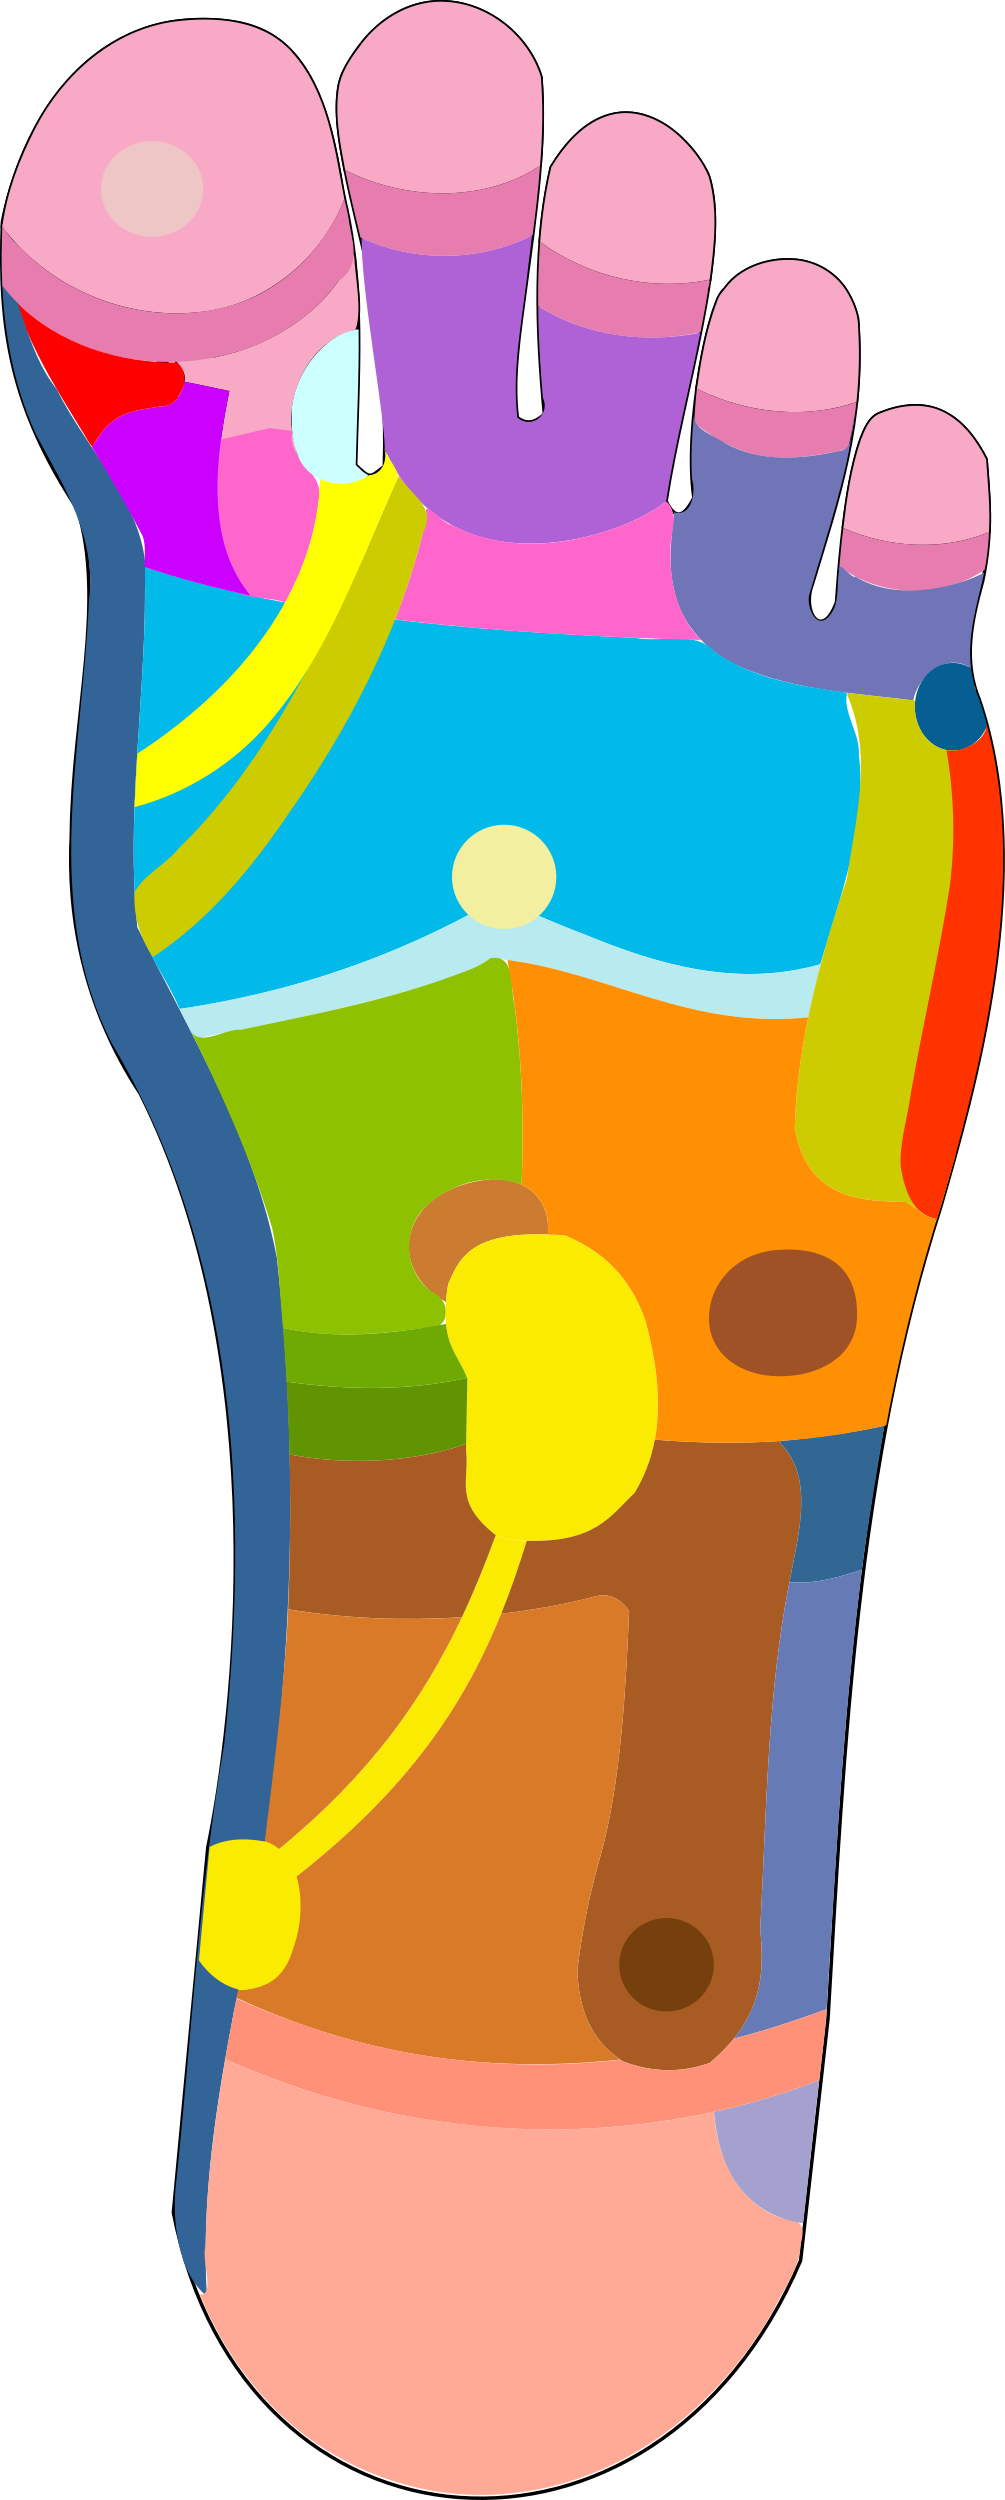
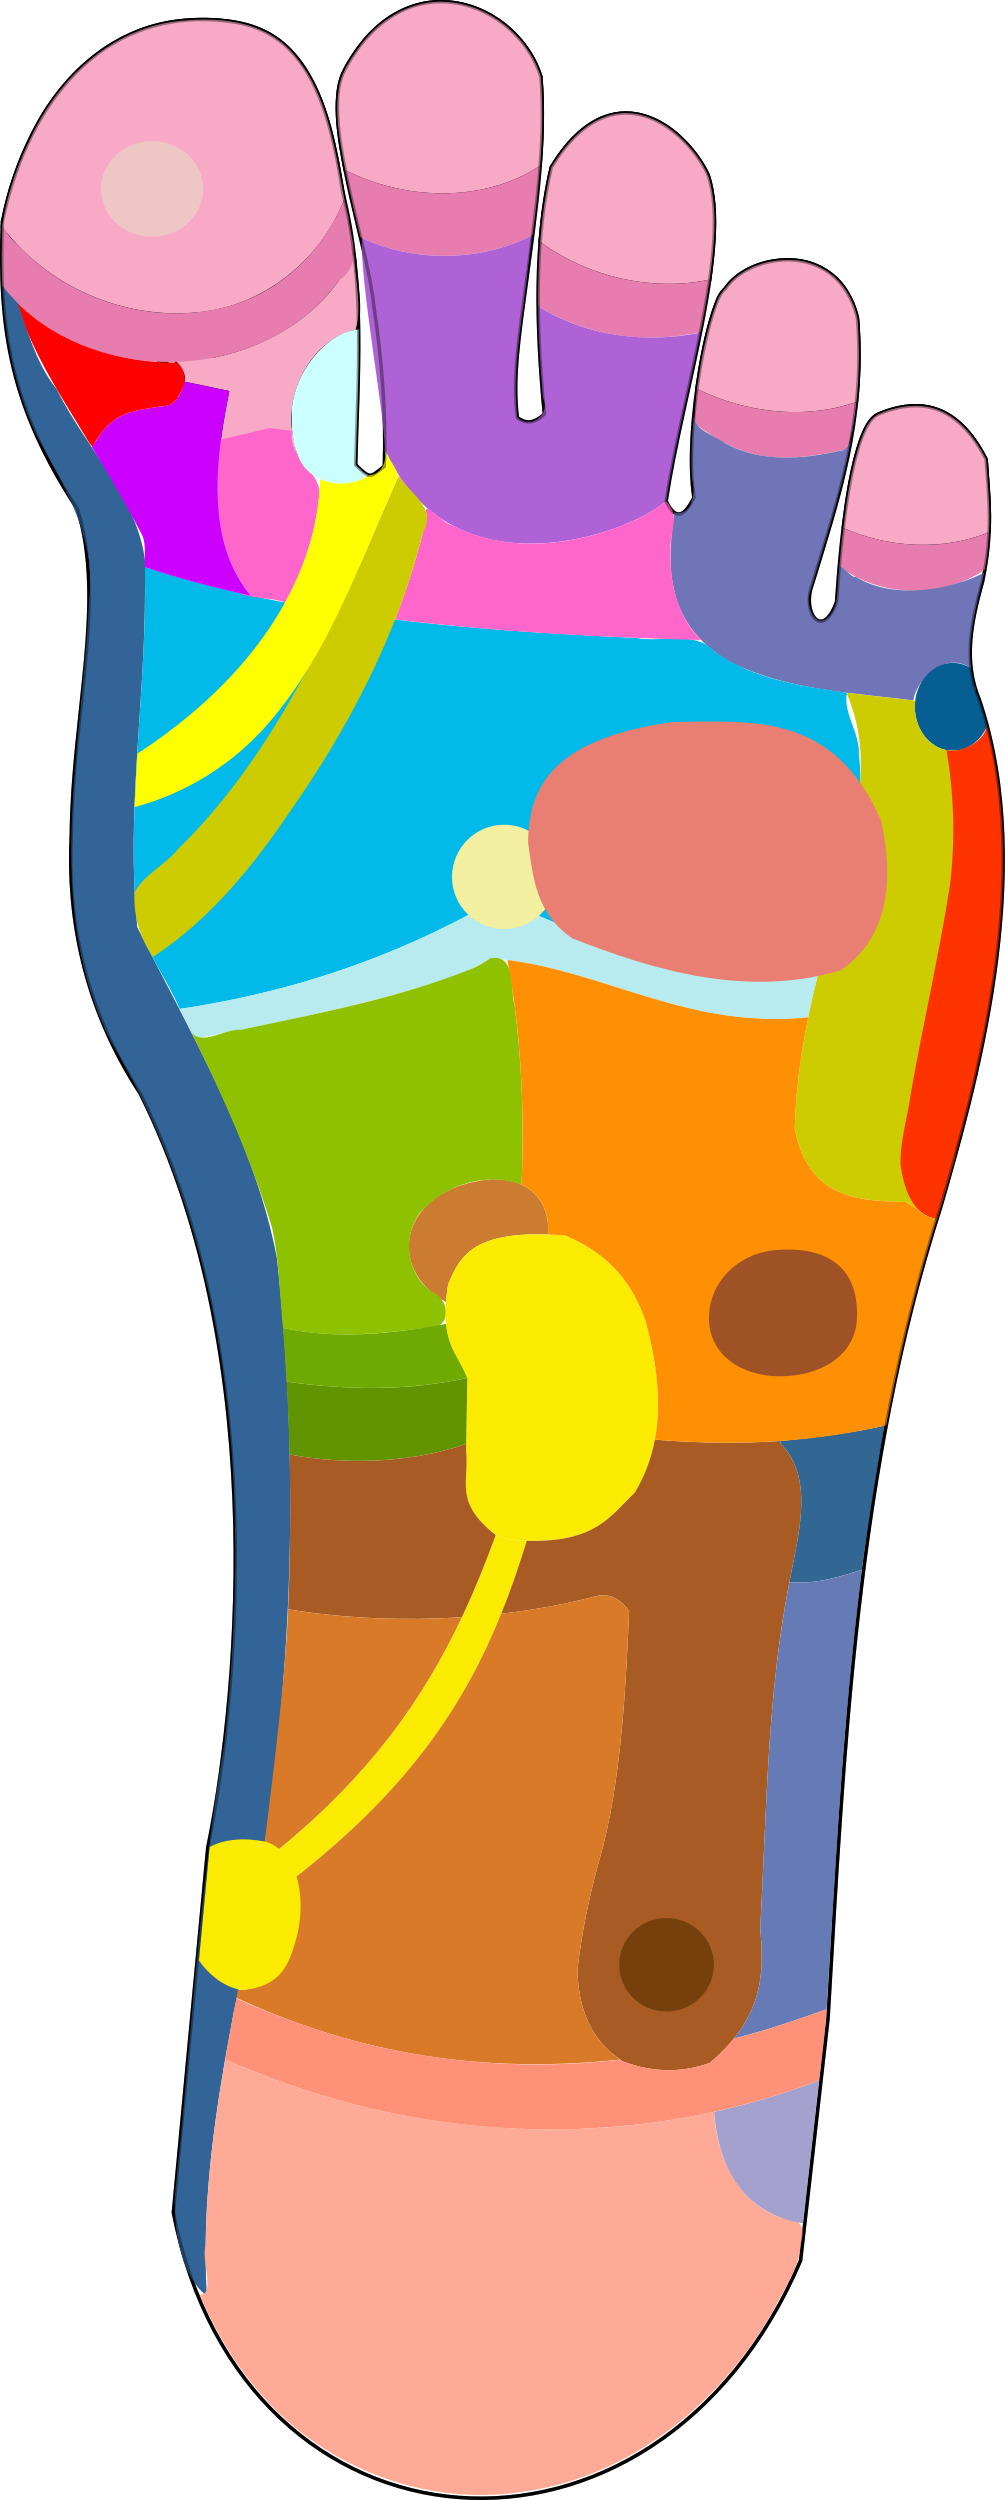
<svg xmlns="http://www.w3.org/2000/svg" width="76.06mm" height="189.229mm" viewBox="0 0 76.06 189.229" version="1.1" id="svg305">
  <defs id="defs302" />
  <g id="layer1" transform="translate(17.8945,-55.14384)">
    <path style="display:inline;fill:none;fill-rule:evenodd;stroke:#000000;stroke-width:0.265;stroke-dasharray:none;paint-order:stroke fill markers;stop-color:#000000" d="m 42.704,226.249 c -10.95,25.663 -42.212,23.361 -47.476,-3.631 l 2.607,-27.648 c 1.993,-9.565 5.188,-36.461 -5.12,-57.064 -4.31,-6.585 -5.519,-13.383 -5.213,-19.549 0.096,-9.172 2.632,-17.775 0.465,-24.669 -5.028,-7.697 -5.993,-13.445 -5.678,-21.783 1.98,-9.492 8.069,-16.578 17.594,-15.081 5.248,0.825 7.12,5.884 8.165,12.89 1.75,6.64 1.125,14.246 0.981,20.623 1.146,1.111 1.082,0.94 2.167,0.106 0.144,-4.037 -0.191,-8.074 -0.79,-12.112 -0.504,-5.004 -4.173,-14.581 -2.172,-17.97 4.53,-8.408 13.043,-5.091 14.811,0.592 0.405,4.954 -0.387,10.29 -1.119,15.712 -0.522,3.866 -1.037,7.141 -0.658,10.092 0.54,0.402 1.152,0.553 2.041,-0.263 -0.636,-6.729 -0.777,-13.102 0.527,-18.694 4.531,-7.446 10.028,-3.179 11.848,0.527 1.839,5.354 -1.916,16.5 -3.16,24.75 0.558,1.141 1.2,1.561 2.106,-0.263 -0.795,-5.219 1.18,-15.221 2.37,-15.798 1.602,-2.627 8.47,-3.95 10.005,2.172 0.644,7.807 -1.527,13.925 -3.423,20.208 -0.801,2.082 0.758,4.315 1.843,1.316 0.382,-5.73 1.246,-13.43 3.16,-14.218 3.29,-1.379 6.1,-0.634 8.162,3.423 0.181,2.758 0.56,5.285 -0.263,9.215 -0.894,3.186 -1.452,6.09 -0.263,8.952 4.491,13.153 -0.472,29.903 -2.896,38.376 -6.383,19.838 -7.331,40.978 -8.548,61.507 z" id="path289" />
    <path id="path311" style="fill:#326497;fill-opacity:1;fill-rule:evenodd;stroke:none;stroke-width:0.265;stroke-dasharray:none;paint-order:stroke fill markers;stop-color:#000000" d="m -17.76,73.993 c 1.078,2.477 1.765,7.683 4.168,10.623 2.423,4.99 7.398,9.369 6.673,15.297 5.73e-4,8.476 -1.452,16.95 -0.581,25.42 4.042,8.075 8.862,16.1 10.566,25.048 2.098,19.058 0.886,38.394 -3.273,57.101 -1.343,7.062 -2.471,14.247 -2.027,21.459 -2.192,-1.701 -2.709,-5.884 -2.303,-8.815 1.159,-10.983 1.717,-22.042 3.611,-32.929 1.963,-17.902 0.974,-37.196 -8.467,-53.009 -5.41,-10.478 -2.214,-22.423 -1.769,-33.568 0.61,-4.714 -1.856,-8.627 -3.991,-12.558 -2.026,-4.392 -2.691,-9.268 -2.607,-14.069 z" />
    <g id="g5602" style="display:inline" transform="matrix(-1,0,0,1,119.4104,-72.01087)">
      <path id="path960" style="font-variation-settings:normal;opacity:1;vector-effect:none;fill:#f8a9c6;fill-opacity:1;fill-rule:evenodd;stroke:#000000;stroke-width:0.265;stroke-linecap:butt;stroke-linejoin:miter;stroke-miterlimit:4;stroke-dasharray:none;stroke-dashoffset:0;stroke-opacity:1;-inkscape-stroke:none;paint-order:stroke fill markers;stop-color:#000000;stop-opacity:1" d="m 73.471,167.128 c -0.272,-2.26 -0.593,-4.536 -1.331,-6.698 -0.304,-0.758 -0.631,-1.68 -1.467,-1.988 -1.496,-0.62 -3.274,-0.846 -4.769,-0.1 -1.492,0.729 -2.503,2.142 -3.239,3.585 -0.125,1.835 -0.325,3.674 -0.216,5.516 3.512,1.434 7.576,1.185 11.023,-0.316 z" />
      <path id="path5536" style="font-variation-settings:normal;display:inline;opacity:1;vector-effect:none;fill:#f8a9c6;fill-opacity:1;fill-rule:evenodd;stroke:#000000;stroke-width:0.265;stroke-linecap:butt;stroke-linejoin:miter;stroke-miterlimit:4;stroke-dasharray:none;stroke-dashoffset:0;stroke-opacity:1;-inkscape-stroke:none;paint-order:stroke fill markers;stop-color:#000000;stop-opacity:1" d="m 72.479,157.58 c 3.374,1.186 7.146,0.928 10.469,-0.301 0.547,-0.206 1.084,-0.438 1.606,-0.701 -0.332,-2.234 -0.716,-4.486 -1.524,-6.605 -0.16,-0.527 -0.562,-0.885 -0.877,-1.307 -1.175,-1.328 -3.033,-1.9 -4.769,-1.834 -1.761,0.051 -3.465,1.052 -4.296,2.617 -0.437,0.793 -0.758,1.672 -0.74,2.588 -0.108,1.847 -0.06,3.703 0.131,5.543 z" />
      <path id="path5506" style="font-variation-settings:normal;display:inline;opacity:1;vector-effect:none;fill:#f8a9c6;fill-opacity:1;fill-rule:evenodd;stroke:#000000;stroke-width:0.265;stroke-linecap:butt;stroke-linejoin:miter;stroke-miterlimit:4;stroke-dasharray:none;stroke-dashoffset:0;stroke-opacity:1;-inkscape-stroke:none;paint-order:stroke fill markers;stop-color:#000000;stop-opacity:1" d="m 83.589,148.321 c 4.422,0.925 9.193,-0.203 12.831,-2.853 -0.147,-1.902 -0.41,-3.797 -0.843,-5.656 -1.051,-1.714 -2.48,-3.412 -4.499,-3.953 -1.881,-0.508 -3.841,0.36 -5.208,1.638 -0.912,0.857 -1.726,1.868 -2.204,3.032 -0.728,2.527 -0.41,5.231 -0.078,7.792 z" />
      <path id="path5452" style="font-variation-settings:normal;opacity:1;vector-effect:none;fill:#f8a9c6;fill-opacity:1;fill-rule:evenodd;stroke:#000000;stroke-width:0.265;stroke-linecap:butt;stroke-linejoin:miter;stroke-miterlimit:4;stroke-dasharray:none;stroke-dashoffset:0;stroke-opacity:1;-inkscape-stroke:none;paint-order:stroke fill markers;stop-color:#000000;stop-opacity:1" d="m 111.175,140.04 c 0.401,-2.149 0.847,-4.379 0.424,-6.559 -0.283,-1.156 -1.013,-2.14 -1.715,-3.078 -1.493,-1.928 -3.869,-3.279 -6.354,-3.106 -3.248,0.182 -6.201,2.58 -7.162,5.669 -0.179,2.244 -0.126,4.501 0.061,6.742 3.123,2.048 7.079,2.498 10.685,1.735 1.407,-0.291 2.775,-0.763 4.061,-1.403 z" />
      <path id="path16625" style="font-variation-settings:normal;display:inline;vector-effect:none;fill:#f8a9c6;fill-opacity:1;stroke:#000000;stroke-width:0.265;stroke-linecap:butt;stroke-linejoin:miter;stroke-miterlimit:4;stroke-dasharray:none;stroke-dashoffset:0;stroke-opacity:1;-inkscape-stroke:none;paint-order:stroke fill markers;stop-color:#000000" d="m 110.511,146.365 c -0.089,1.836 -0.637,4.238 -0.117,5.745 2.77,0.617 4.623,3.476 4.841,6.191 0.223,1.275 -0.446,2.939 -0.539,3.872 2.048,0.639 4.097,1.279 6.145,1.918 -0.009,-2.471 -0.401,-4.922 -0.896,-7.337 1.13,-0.224 2.303,-0.512 3.407,-0.697 -0.485,-1.587 3.493,-2.786 -2.268,-1.844 -4.413,-0.874 -8.738,-3.644 -10.574,-7.849 z m 14.783,8.178 -0.758,0.021 0.757,-0.018 z m -1.929,1.584 0.006,0.032 z m 0.025,0.11 0.008,0.033 z m 0.028,0.099 0.013,0.042 z m 0.454,0.912 0.056,0.086 z m -12.632,-15.006 c 1.787,4.581 6.142,8.115 11.086,8.546 5.611,0.585 11.42,-1.949 14.805,-6.463 -0.346,-2.631 -1.319,-5.179 -2.541,-7.531 -2.09,-4.01 -5.865,-7.373 -10.458,-8.003 -3.015,-0.385 -6.536,-0.194 -8.769,2.142 -2.847,3.024 -3.382,7.41 -4.123,11.308 z" />
    </g>
    <ellipse style="display:inline;fill:#eec6c6;fill-opacity:1;fill-rule:evenodd;stroke-width:0.265" id="path352" cx="6.382" cy="69.447" rx="3.869" ry="3.623" transform="scale(-1,1)" />
    <g id="g5811" style="display:inline" transform="matrix(-1,0,0,1,119.4104,-72.01126)">
      <path id="path1301" style="font-variation-settings:normal;display:inline;opacity:1;vector-effect:none;fill:#e77dae;fill-opacity:1;fill-rule:evenodd;stroke-width:0.265;stroke-linecap:butt;stroke-linejoin:miter;stroke-miterlimit:4;stroke-dasharray:none;stroke-dashoffset:0;stroke-opacity:1;-inkscape-stroke:none;stop-color:#000000;stop-opacity:1" d="m 84.769,159.16 c -0.067,-0.77 -0.108,-1.817 -0.216,-2.581 -3.188,1.589 -6.911,2.179 -10.415,1.468 -0.56,-0.12 -1.116,-0.267 -1.655,-0.465 0.128,1.35 0.351,2.225 0.627,3.552 5.075,1.163 7.904,0.966 11.659,-1.974 z" />
      <path id="path1174" style="font-variation-settings:normal;vector-effect:none;fill:#e77dae;fill-opacity:1;fill-rule:evenodd;stroke-width:0.265;stroke-linecap:butt;stroke-linejoin:miter;stroke-miterlimit:4;stroke-dasharray:none;stroke-dashoffset:0;stroke-opacity:1;-inkscape-stroke:none;stop-color:#000000" d="m 96.572,150.328 c 0.015,-1.621 -0.025,-3.244 -0.152,-4.861 -3.562,2.596 -8.205,3.725 -12.55,2.912 -0.568,-0.261 -0.082,0.597 -0.14,0.87 0.164,1.021 0.352,2.037 0.555,3.051 4.136,0.919 8.68,0.299 12.287,-1.972 z" />
      <path id="path1112" style="font-variation-settings:normal;vector-effect:none;fill:#e77dae;fill-opacity:1;fill-rule:evenodd;stroke-width:0.265;stroke-linecap:butt;stroke-linejoin:miter;stroke-miterlimit:4;stroke-dasharray:none;stroke-dashoffset:0;stroke-opacity:1;-inkscape-stroke:none;stop-color:#000000" d="m 110.022,145.128 c 0.395,-1.693 0.819,-3.381 1.152,-5.088 -3.447,1.702 -7.525,2.263 -11.256,1.237 -1.232,-0.346 -2.413,-0.876 -3.489,-1.569 0.123,1.756 0.334,3.504 0.56,5.249 4.018,2.032 8.962,2.089 13.033,0.172 z" />
      <path id="path1003" style="font-variation-settings:normal;vector-effect:none;fill:#e77dae;fill-opacity:1;fill-rule:evenodd;stroke-width:0.265;stroke-linecap:butt;stroke-linejoin:miter;stroke-miterlimit:4;stroke-dasharray:none;stroke-dashoffset:0;stroke-opacity:1;-inkscape-stroke:none;stop-color:#000000" d="m 137.123,148.791 c 0.08,-1.573 0.059,-3.149 0.002,-4.722 -0.314,1.054 -1.421,1.813 -2.184,2.616 -4.204,3.738 -10.464,5.272 -15.825,3.365 -3.607,-1.29 -6.452,-4.288 -7.876,-7.807 0.073,-0.339 -0.256,1.025 -0.309,1.375 -0.193,1.648 -1.098,3.515 0.726,4.784 5.838,8.064 19.366,8.206 25.465,0.389 z" />
      <path id="path1431" style="font-variation-settings:normal;display:inline;vector-effect:none;fill:#e77dae;fill-opacity:1;fill-rule:evenodd;stroke-width:0.265;stroke-linecap:butt;stroke-linejoin:miter;stroke-miterlimit:4;stroke-dasharray:none;stroke-dashoffset:0;stroke-opacity:1;-inkscape-stroke:none;stop-color:#000000" d="m 73.774,170.022 c -0.054,-0.607 -0.108,-1.216 -0.173,-1.826 -0.039,-0.36 -0.087,-0.711 -0.13,-1.068 -1.882,0.819 -3.933,1.269 -6.07,1.269 -1.773,0 -3.434,-0.339 -4.953,-0.952 0.015,0.322 0.033,0.647 0.065,0.989 0.039,0.416 0.091,0.849 0.159,1.299 0.026,0.175 0.067,0.367 0.099,0.548 a 8.393,6.977 0 0 0 5.323,1.588 8.393,6.977 0 0 0 5.68,-1.846 z" />
    </g>
    <path id="path496-5" style="display:inline;fill:#6f75b6;fill-opacity:1;fill-rule:evenodd;stroke:none;stroke-width:0.265;stroke-dasharray:none;paint-order:stroke fill markers;stop-color:#000000" d="m 34.642,86.394 c -0.206,1.235 1.483,1.674 2.363,2.305 2.629,1.451 5.769,1.221 8.595,0.578 1.224,-0.039 0.836,-1.709 1.184,-2.584 -0.568,4.523 -2.085,8.911 -3.37,13.288 -0.383,0.9 0.437,2.997 1.476,1.774 0.802,-0.958 0.529,-2.255 0.715,-3.399 -0.126,-0.996 0.93,0.628 1.269,0.44 2.948,1.841 7.384,0.928 9.727,-0.314 -0.53,2.374 -1.311,4.779 -0.995,7.246 -1.892,-1.338 -4.095,0.755 -4.374,2.431 -4.35,-0.542 -8.85,-0.745 -12.937,-2.478 -2.519,-1.034 -4.645,-3.197 -5.175,-5.926 -0.461,-1.919 -0.212,-3.901 0.013,-5.83 1.341,0.361 1.67,-1.548 1.35,-2.535 -0.092,-1.665 -0.003,-3.337 0.158,-4.995 z m 21.134,20.309 0.017,0.072 z m 0.443,1.382 c 0.123,0.369 0.122,0.37 0,0 z" />
    <path id="path467" style="fill:#af62d6;fill-opacity:1;fill-rule:evenodd;stroke-width:0.265" d="m 22.376,72.967 -0.453,3.708 c -0.408,3.34 -1.054,6.708 -0.657,10.082 1.109,0.918 2.538,-0.27 1.928,-1.521 -0.191,-2.3 -0.344,-4.606 -0.346,-6.914 3.604,2.287 8.15,2.841 12.265,2 -0.83,4.258 -1.929,8.463 -2.59,12.754 -2.788,2.488 -16.28,7.393 -21.297,-3.957 0.023,-2.365 -1.824,-12.21 -1.745,-15.961 a 13.231,11.388 0 0 0 6.256,1.357 13.231,11.388 0 0 0 6.639,-1.547 z" />
    <path id="path1314" style="fill:#075e92;fill-opacity:1;fill-rule:evenodd;stroke-width:0.265" d="m 55.611,105.729 c 0.008,0.066 0.013,0.131 0.022,0.197 0.025,0.181 0.056,0.362 0.092,0.542 0.036,0.18 0.079,0.361 0.127,0.541 0.048,0.18 0.103,0.359 0.164,0.538 0.061,0.179 0.128,0.359 0.203,0.537 0.14,0.411 0.272,0.825 0.394,1.243 0.074,0.254 0.139,0.512 0.207,0.768 a 2.88,3.324 0 0 1 -2.59,1.873 2.88,3.324 0 0 1 -2.88,-3.324 2.88,3.324 0 0 1 2.88,-3.324 2.88,3.324 0 0 1 1.381,0.409 z" />
    <path id="path16125" style="display:inline;fill:#01bae9;fill-opacity:1;stroke:none;stroke-width:0.265px;stroke-linecap:butt;stroke-linejoin:miter;stroke-opacity:1" d="m -6.921,98.078 c 11.978,3.847 24.646,4.76 37.138,5.348 1.994,0.394 4.499,-0.621 5.985,1.056 2.916,2.065 6.556,2.61 10.012,3.095 -0.319,1.551 0.995,3.051 0.9,4.681 0.64,5.466 -1.401,10.726 -2.92,15.875 -6.056,1.791 -12.397,0.052 -18.024,-2.327 -2.257,-0.737 -4.562,-2.203 -6.837,-2.358 -7.29,4.128 -15.333,6.871 -23.625,8.067 -0.995,-2.362 -2.727,-4.49 -3.29,-6.975 -0.717,-8.82 0.837,-17.637 0.662,-26.461 z" />
    <path id="path13175" style="display:inline;fill:#ff66cc;stroke:none;stroke-width:0.265px;stroke-linecap:butt;stroke-linejoin:miter;stroke-opacity:1" d="m 2.506,87.547 c 0.572,0.073 1.144,0.145 1.716,0.218 -0.418,2.055 2.218,3.041 2.046,4.825 -0.247,2.868 -1.189,5.652 -2.582,8.162 -1.397,-0.541 -3.486,-0.123 -4.42,-1.395 C -1.52,95.86 -2.305,92.362 -3.089,88.864 c 1.865,-0.439 3.73,-0.877 5.595,-1.316 z m 8.93,2.025 0.094,0.191 z m 0.094,0.191 0.074,0.141 z m -0.319,0.148 -0.009,0.3 z m -0.009,0.305 -0.007,0.211 z m -0.007,0.227 c -0.669,0.521 -0.767,0.598 0,0 z m 0.499,-0.359 c 0.198,0.36 0.202,0.367 0,0 z m 0.261,0.471 0.119,0.202 z m 0.074,0.123 0.143,0.238 z m -1.488,0.269 c -0.385,0.208 -0.452,0.21 0,0 z m 1.688,0.061 c 0.35,0.535 1.109,1.548 0.254,0.536 -0.11,-0.167 -0.159,-0.362 -0.254,-0.536 z m 0.049,0.17 c -0.209,0.462 -0.046,0.098 0,0 z m -0.382,0.852 c -0.204,0.462 -0.045,0.102 0,0 z m -0.376,0.855 c -0.457,1.054 -0.348,0.802 0,0 z m 21.003,0.192 c 1.116,0.981 0.238,2.524 0.335,3.757 -0.079,2.419 0.541,5.011 2.313,6.756 -7.737,-0.208 -15.476,-0.623 -23.162,-1.56 0.987,-2.561 1.827,-5.184 2.4,-7.87 -0.426,-1.46 1.22,0.669 1.906,0.734 4.323,2.26 9.581,1.534 13.885,-0.393 0.825,-0.383 1.617,-0.846 2.322,-1.424 z m -21.931,1.959 c -0.28,0.654 -0.784,1.83 -0.231,0.539 0.077,-0.18 0.154,-0.359 0.231,-0.539 z" />
    <path id="path5421" style="display:inline;fill:#b7ebef;fill-opacity:1;stroke:none;stroke-width:0.265px;stroke-linecap:butt;stroke-linejoin:miter;stroke-opacity:1" d="m 45.792,122.851 0.012,0.015 c -0.063,0.191 -0.123,0.381 -0.184,0.571 0.057,-0.195 0.116,-0.391 0.172,-0.586 z m -26.174,0.44 c 7.878,2.619 15.074,7.418 24.576,4.841 0.128,-0.428 0.258,-0.856 0.39,-1.284 -0.506,1.79 -0.944,3.559 -1.299,5.3 -9.406,0.977 -15.835,-3.865 -24.068,-4.474 -2.582,2.07 -15.352,4.796 -22.382,6.092 -0.37,-0.752 -0.746,-1.503 -1.126,-2.254 11.176,-1.739 17.821,-4.894 23.909,-8.222 z" />
    <circle style="display:inline;fill:#f3efa0;fill-opacity:1;fill-rule:evenodd;stroke-width:0.265" id="path934" cx="-20.266" cy="121.519" r="3.949" transform="scale(-1,1)" />
    <path id="path581" style="display:inline;fill:#cccc00;stroke:none;stroke-width:0.265px;stroke-linecap:butt;stroke-linejoin:miter;stroke-opacity:1" d="m 46.328,107.591 c 0.296,0.038 0.591,0.076 0.889,0.112 0.395,0.048 0.792,0.094 1.19,0.138 0.796,0.09 1.595,0.176 2.389,0.266 0.196,0.022 0.391,0.045 0.586,0.067 a 2.88,3.324 0 0 0 -0.032,0.469 2.88,3.324 0 0 0 2.88,3.324 2.88,3.324 0 0 0 0.522,-0.06 c 0.57,5.315 -0.007,10.715 -1.561,16.187 0,0 0.837,8.597 1.235,14.46 -0.033,0.118 -0.066,0.247 -0.099,0.364 -0.359,1.295 -0.702,2.483 -1.005,3.542 -0.112,0.348 -0.218,0.698 -0.327,1.046 -1.081,-0.54 -2.306,-1.376 -2.306,-1.376 -3.023,-0.115 -7.419,0.053 -8.425,-5.595 0.146,-5.885 1.697,-12.305 3.95,-18.892 0.661,-4.652 1.998,-9.303 0,-13.955 z" />
    <path id="path12933" style="display:inline;fill:#ff3300;fill-opacity:1;stroke:none;stroke-width:0.265px;stroke-linecap:butt;stroke-linejoin:miter;stroke-opacity:1" d="m 55.863,107.043 c 0.368,0.672 -0.177,-0.001 0,0 z m 0.072,0.252 0.081,0.252 z m 0.081,0.252 0.096,0.269 z m 0.096,0.269 0.106,0.269 z m 0.567,1.749 c 2.218,7.995 1.403,16.471 -0.191,24.498 -0.923,4.502 -2.132,8.941 -3.46,13.338 -1.905,-0.25 -2.508,-2.405 -2.755,-4.015 -0.074,-1.851 0.543,-3.692 0.782,-5.532 0.918,-5.233 2.127,-10.416 2.947,-15.665 0.424,-3.41 0.322,-6.88 -0.252,-10.267 1.174,0.328 3.513,-0.961 2.929,-2.357 z" />
    <path id="path16165" style="display:inline;fill:#cccc00;stroke:none;stroke-width:0.265px;stroke-linecap:butt;stroke-linejoin:miter;stroke-opacity:1" d="m 11.22,89.264 c -0.002,0.142 -0.009,0.633 0,0 z m 0.083,0.025 c 0.181,0.39 0.037,0.081 0,0 z m 0.337,0.692 c 0.203,0.381 0.203,0.381 0,0 z m 0.177,0.33 c 0.201,0.358 0.04,0.071 0,0 z m -0.997,0.427 -0.259,0.197 z m 1.366,0.201 c 0.147,0.113 0.132,0.48 0,0 z m 0.093,0.239 c 0.854,1.334 2.939,2.381 1.839,4.262 -1.889,7.665 -5.596,14.755 -10.103,21.193 -2.817,4.17 -6.09,8.158 -10.335,10.946 -0.983,-1.466 -1.474,-3.095 -1.393,-4.863 0.617,-1.298 2.36,-2.131 3.333,-3.344 6.242,-6.083 10.153,-14.006 13.868,-21.769 0.93,-2.142 1.826,-4.299 2.79,-6.425 z m -2.324,-0.101 0.18,0.043 z" />
    <path id="path16156" style="display:inline;fill:#ffff00;stroke:none;stroke-width:0.265px;stroke-linecap:butt;stroke-linejoin:miter;stroke-opacity:1" d="m 11.225,89.08 c 0.134,0.896 1.335,1.664 0.858,2.53 -2.85,6.279 -5.089,13.038 -9.691,18.318 -2.641,3.048 -6.201,5.27 -10.098,6.307 0.053,-1.349 0.129,-2.697 0.21,-4.044 5.576,-3.631 10.58,-8.669 12.796,-15.065 0.629,-1.842 0.993,-3.777 1.029,-5.724 1.189,0.525 2.636,0.435 3.706,-0.289 0.95,-0.059 1.376,-1.012 1.188,-1.879 l 0.002,-0.152 z m -2.164,0.048 c -0.016,0.49 -0.045,1.764 -0.017,0.608 0.005,-0.203 0.011,-0.406 0.017,-0.608 z m 0.345,1.567 c 0.348,0.301 0.065,0.061 0,0 z m 0.155,0.136 c 0.309,0.241 0.056,0.05 0,0 z m 0.137,0.109 c 0.277,0.178 0.049,0.041 0,0 z m 0.122,0.082 c 0.252,0.12 0.044,0.032 0,0 z" />
    <path id="path16144" style="display:inline;fill:#ccffff;fill-rule:evenodd;stroke-width:0.265" d="m 9.248,80.074 c 0.048,3.423 -0.138,6.843 -0.219,10.264 0.307,0.273 0.58,0.622 0.977,0.766 -0.806,0.577 -1.846,0.761 -2.809,0.555 -1.047,-0.161 -2.013,-0.828 -2.448,-1.808 -0.534,-1.15 -0.61,-2.455 -0.563,-3.704 0.182,-2.009 1.27,-3.907 2.852,-5.146 0.641,-0.486 1.397,-0.865 2.21,-0.926 z" />
    <path id="path13085" style="display:inline;fill:#cc00ff;stroke:none;stroke-width:0.265px;stroke-linecap:butt;stroke-linejoin:miter;stroke-opacity:1" d="m -3.939,84.028 c 1.134,0.239 2.269,0.477 3.403,0.716 -0.717,3.589 -1.302,7.334 -0.536,10.966 0.356,1.639 1.06,3.215 2.131,4.513 -2.693,-0.582 -5.364,-1.275 -7.979,-2.145 -0.072,-0.772 0.099,-1.609 -0.17,-2.335 -1.186,-2.309 -2.496,-4.551 -3.85,-6.765 0.405,-0.535 0.702,-1.221 1.245,-1.672 1.064,-1.06 2.621,-1.187 4.024,-1.41 0.78,0.014 1.259,-0.53 1.525,-1.213 0.098,-0.208 0.174,-0.429 0.209,-0.656 z" />
    <path id="path13051" style="display:inline;fill:#ff0000;stroke:none;stroke-width:0.265px;stroke-linecap:butt;stroke-linejoin:miter;stroke-opacity:1" d="m -16.547,78.096 c 3.15,3.139 7.72,4.536 12.06,4.49 0.613,0.503 0.718,1.409 0.346,2.086 -0.271,0.627 -0.673,1.227 -1.429,1.206 -1.357,0.238 -2.856,0.313 -3.944,1.268 -0.6,0.483 -1.007,1.161 -1.383,1.81 -0.313,-0.29 -0.548,-0.869 -0.833,-1.267 -1.499,-2.473 -3.076,-4.925 -4.169,-7.613 -0.216,-0.66 -0.432,-1.321 -0.648,-1.981 z" />
    <path id="path364" style="fill:#cb7c30;fill-opacity:1;stroke:none;stroke-width:0.265px;stroke-linecap:butt;stroke-linejoin:miter;stroke-opacity:1" d="m 19.417,144.401 c 3.512,-0.014 4.303,2.482 4.157,3.979 l 0.014,0.205 c -0.185,-0.006 -0.374,-0.013 -0.549,-0.015 -5.453,-0.046 -6.205,1.949 -7.015,3.786 -0.08,0.491 -0.132,0.933 -0.164,1.339 -4.632,-2.483 -3.568,-8.631 3.387,-9.291 0.057,-0.002 0.113,-0.002 0.169,-0.003 z" />
    <path id="path530" style="fill:#8ec100;fill-opacity:1;stroke:none;stroke-width:0.265px;stroke-linecap:butt;stroke-linejoin:miter;stroke-opacity:1" d="m 19.217,127.675 c 1.982,-0.339 1.477,2.289 1.828,3.494 0.596,4.521 0.717,9.094 0.544,13.647 -2.594,-1.003 -5.714,-0.026 -7.563,1.967 -1.508,1.791 -1.215,4.77 0.74,6.124 1.623,0.709 1.453,3.056 -0.549,2.753 -3.536,0.493 -7.173,0.794 -10.691,-0.004 -0.254,-2.529 -0.276,-5.106 -0.83,-7.589 -1.59,-5.25 -3.847,-10.269 -6.292,-15.17 0.592,1.712 2.686,0.081 3.932,0.191 5.921,-1.249 11.925,-2.382 17.559,-4.65 0.464,-0.211 0.916,-0.453 1.323,-0.763 z m 1.314,0.136 c 0.384,0.051 0.079,0.01 0,0 z m 1.408,0.219 c 0.375,0.069 0.075,0.014 0,0 z m 0.69,0.134 c 0.539,0.108 1.62,0.37 0.483,0.104 l -0.242,-0.053 z m -0.75,16.801 0.036,0.021 z m 0.388,0.258 0.032,0.025 z m 1.224,1.953 0.015,0.07 z m 0.081,0.501 0.005,0.049 z m 0.015,0.227 0.002,0.066 z m 10e-4,0.24 -10e-4,0.038 z m 0.565,0.462 c 0.395,0.02 0.083,0.004 0,0 z m -7.241,2.047 c -0.253,0.378 -0.253,0.378 0,0 z m -0.217,0.329 c -0.222,0.389 -0.222,0.389 0,0 z m -0.361,0.681 c -0.174,0.376 -0.038,0.082 0,0 z m -0.311,0.692 c -0.066,0.434 -0.067,0.435 0,0 z m -0.088,0.609 c -0.019,0.151 -0.014,0.11 0,0 z" />
    <path id="path794" style="display:inline;fill:#fbeb00;fill-opacity:1;stroke:none;stroke-width:0.265px;stroke-linecap:butt;stroke-linejoin:miter;stroke-opacity:1" d="m 19.629,171.339 c 0.4,0.289 1.859,0.424 2.348,0.43 -2.736,8.878 -6.564,16.934 -17.535,25.496 -0.244,-0.84 -0.659,-1.584 -1.282,-2.116 9.332,-7.606 13.367,-15.328 16.468,-23.81 z" />
    <path id="path787" style="fill:#fbeb00;fill-opacity:1;stroke:none;stroke-width:0.265px;stroke-linecap:butt;stroke-linejoin:miter;stroke-opacity:1" d="m 23.04,148.569 c 0.564,0.005 1.178,0.031 1.848,0.082 3.642,1.551 5.121,3.87 6.052,6.383 1.851,6.721 0.755,10.516 -0.794,13.097 -1.802,1.707 -2.917,3.782 -8.169,3.638 -0.489,-0.006 -1.948,-0.141 -2.348,-0.43 -3.257,-2.547 -1.957,-4.134 -2.249,-6.416 l 0.099,-5.424 c -0.701,-1.998 -2.195,-2.584 -1.455,-7.144 0.81,-1.838 1.562,-3.832 7.015,-3.786 z" />
    <path id="path10549" style="fill:#609400;fill-opacity:1;stroke:none;stroke-width:0.065;stroke-linecap:butt;stroke-linejoin:miter;stroke-dasharray:none;stroke-opacity:1" d="m 16.748,157.993 c 0.091,0.165 0.183,0.328 0.273,0.496 -0.09,-0.167 -0.182,-0.331 -0.274,-0.496 z m 0.273,0.496 c 0.055,0.102 0.108,0.206 0.161,0.312 -0.052,-0.106 -0.106,-0.21 -0.161,-0.312 z m 0.178,0.347 c 0.018,0.036 0.035,0.072 0.052,0.109 -0.017,-0.037 -0.035,-0.073 -0.052,-0.109 z m 0.108,0.23 c 0.011,0.025 0.022,0.051 0.033,0.076 -0.011,-0.025 -0.021,-0.051 -0.033,-0.076 z m 0.065,0.153 c 0.03,0.073 0.059,0.146 0.087,0.223 -0.028,-0.076 -0.057,-0.15 -0.087,-0.223 z m 0.087,0.223 c 0.007,0.019 0.014,0.038 0.021,0.057 l -0.09,4.933 c -3.852,1.365 -8.852,1.67 -13.372,0.804 -0.009,-0.354 -0.019,-0.708 -0.03,-1.065 -0.031,-0.977 -0.069,-1.963 -0.116,-2.958 -0.023,-0.495 -0.049,-0.992 -0.076,-1.492 4.577,0.647 9.138,0.717 13.665,-0.279 z" />
    <path id="path604" style="fill:#6eaa01;fill-opacity:1;stroke:none;stroke-width:0.1;stroke-linecap:butt;stroke-linejoin:miter;stroke-dasharray:none;stroke-opacity:1" d="m 15.861,155.356 c 0.192,1.968 1.089,2.683 1.598,4.087 -4.53,0.996 -9.092,0.925 -13.671,0.278 -0.067,-1.372 -0.168,-2.803 -0.262,-4.064 3.997,0.877 8.145,0.47 12.335,-0.3 z" />
    <path id="path550" style="fill:#a85c24;fill-opacity:1;stroke:none;stroke-width:0.1;stroke-linecap:butt;stroke-linejoin:miter;stroke-dasharray:none;stroke-opacity:1" d="m 4.017,165.235 c 4.521,0.866 9.521,0.562 13.372,-0.804 l -0.009,0.491 c 0.292,2.282 -1.008,3.87 2.249,6.416 -0.774,2.116 -1.606,4.184 -2.563,6.215 -4.23,0.274 -8.753,0.124 -13.154,-0.597 0.144,-3.288 0.184,-6.866 0.143,-9.883 -0.008,-0.709 -0.106,-4.478 -0.038,-1.839 z m 27.667,-1.193 c -0.004,0.024 -0.008,0.048 -0.012,0.072 3.496,0.282 6.621,0.297 9.498,0.099 l 0.041,0.218 c 2.502,2.621 1.384,6.583 0.658,10.4 -1.68,8.438 -1.738,17.413 -2.222,26.33 0.341,3.496 0.164,6.77 -3.834,10.137 -2.133,0.752 -4.326,0.73 -6.583,-0.131 -2.577,-1.707 -3.314,-4.152 -3.423,-6.846 0.169,-1.546 0.608,-4.709 1.7,-8.518 1.656,-5.777 1.997,-13.594 2.217,-18.733 -0.456,-0.583 -1.214,-1.451 -2.603,-1.084 -2.135,0.563 -4.529,1.009 -7.078,1.303 0.731,-1.811 1.357,-3.646 1.934,-5.518 5.252,0.144 6.367,-1.931 8.169,-3.638 0.659,-1.098 1.235,-2.418 1.537,-4.089 z" />
    <ellipse style="fill:#75400b;fill-opacity:1;fill-rule:evenodd;stroke-width:0.265" id="path1163" cx="-32.558" cy="203.861" rx="3.584" ry="3.537" transform="scale(-1,1)" />
    <path id="path4967" style="fill:#d97a28;fill-opacity:1;stroke:none;stroke-width:0.265px;stroke-linecap:butt;stroke-linejoin:miter;stroke-opacity:1" d="m 27.838,175.899 c 0.946,0.035 1.516,0.697 1.886,1.17 -0.22,5.14 -0.561,12.956 -2.217,18.733 -1.092,3.809 -1.531,6.972 -1.7,8.518 0.107,2.628 0.811,5.018 3.236,6.718 -11.694,1.245 -21.011,-0.967 -29.038,-4.668 0.039,-0.203 0.078,-0.41 0.117,-0.613 l 0.225,0.011 c 2.887,-0.225 3.489,-2.016 3.934,-3.492 0.479,-1.448 0.629,-3.401 0.161,-5.011 8.657,-6.757 12.866,-13.199 15.601,-19.978 2.548,-0.294 4.942,-0.74 7.078,-1.303 0.261,-0.069 0.499,-0.094 0.717,-0.086 z m -23.921,1.059 c 4.399,0.721 8.921,0.87 13.149,0.596 -2.881,6.111 -6.901,11.885 -13.904,17.594 -0.292,-0.249 -0.63,-0.451 -1.019,-0.593 0.764,-6.254 1.531,-12.116 1.773,-17.597 z" />
    <path id="path11257" style="fill:#336793;fill-opacity:1;stroke:none;stroke-width:0.265px;stroke-linecap:butt;stroke-linejoin:miter;stroke-opacity:1" d="m 49.045,163.055 c -0.613,3.852 -1.263,7.479 -1.702,10.901 -1.834,0.594 -3.519,1.112 -5.485,0.937 0.004,-0.021 0.008,-0.042 0.012,-0.062 0.726,-3.817 1.844,-7.779 -0.658,-10.4 l -0.041,-0.218 c 2.742,-0.254 5.547,-0.635 7.875,-1.158 z" />
    <path id="path19939" style="fill:#667bb5;fill-opacity:1;stroke:none;stroke-width:0.265px;stroke-linecap:butt;stroke-linejoin:miter;stroke-opacity:1" d="m 45.879,188.601 c -0.299,3.594 -1.346,20.751 -1.2,18.622 -2.376,0.861 -4.626,1.614 -7.032,2.229 2.211,-2.73 2.279,-5.436 2,-8.291 0.483,-8.894 0.543,-17.847 2.21,-26.267 1.966,0.175 3.652,-0.344 5.485,-0.937 -0.618,5.099 -1.098,9.928 -1.464,14.645 z" />
    <path id="path17314" style="fill:#ffaa96;fill-opacity:1;stroke:none;stroke-width:0.265px;stroke-linecap:butt;stroke-linejoin:miter;stroke-opacity:1" d="m -0.846,211.013 c 11.504,5.175 24.663,6.707 37.002,3.973 0.158,3.316 1.78,6.956 5.152,8.052 1.462,0.02 1.777,0.683 1.402,1.952 -0.064,1.87 -1.3,3.426 -2.088,5.055 -3.965,7.055 -10.981,12.694 -19.153,13.735 -7.418,1.083 -15.194,-2.03 -19.94,-7.807 -1.804,-2.13 -3.232,-4.565 -4.293,-7.143 1.211,0.048 0.058,-2.686 0.438,-3.723 0.041,-4.733 0.661,-9.44 1.48,-14.095 z" />
    <path id="path17295" style="display:inline;fill:#a4a1ce;fill-opacity:1;stroke:none;stroke-width:0.065;stroke-linecap:butt;stroke-linejoin:miter;stroke-dasharray:none;stroke-opacity:1" d="m 42.892,223.425 c -3.491,-0.506 -6.313,-2.981 -6.736,-8.439 2.911,-0.637 5.58,-1.462 7.954,-2.383 -0.005,-0.034 -1.025,9.118 -1.218,10.822 z" />
    <path id="path13994" style="fill:#fe9177;fill-opacity:1;stroke:none;stroke-width:0.065;stroke-linecap:butt;stroke-linejoin:miter;stroke-dasharray:none;stroke-opacity:1" d="m 44.679,207.222 c -0.112,1.763 -0.365,3.583 -0.569,5.381 -10.632,4.127 -27.157,6.315 -44.956,-1.59 0.08,-0.459 0.158,-0.917 0.242,-1.378 0.129,-0.715 0.263,-1.434 0.398,-2.155 0.066,-0.352 0.136,-0.713 0.204,-1.067 1.499,0.671 2.988,1.268 4.469,1.795 3.669,1.335 7.613,2.328 11.919,2.824 0.075,0.009 0.15,0.017 0.224,0.026 0.097,0.011 0.194,0.022 0.291,0.033 4.11,0.451 8.159,0.41 12.158,-0.042 0.057,0.04 0.113,0.079 0.172,0.118 2.257,0.861 4.45,0.884 6.583,0.131 0.733,-0.618 1.337,-1.232 1.833,-1.845 2.406,-0.615 4.656,-1.369 7.032,-2.229 z" />
    <path id="path1150-0" style="fill:#ff9003;fill-opacity:1;stroke:none;stroke-width:0.265px;stroke-linecap:butt;stroke-linejoin:miter;stroke-opacity:1" d="m 20.512,127.808 c 7.626,0.975 13.864,5.264 22.77,4.34 -0.589,2.884 -0.951,5.692 -1.018,8.388 1.007,5.648 5.403,5.48 8.425,5.595 0,0 0.411,0.279 0.961,0.617 0.298,0.288 0.634,0.479 1.005,0.581 0.113,0.061 0.226,0.121 0.337,0.176 -0.085,0.273 -0.169,0.545 -0.252,0.819 -0.095,0.311 -0.188,0.623 -0.28,0.935 -0.092,0.312 -0.183,0.623 -0.272,0.936 -0.089,0.312 -0.178,0.625 -0.265,0.938 -0.087,0.313 -0.173,0.626 -0.257,0.939 -0.085,0.314 -0.168,0.627 -0.25,0.942 -0.082,0.314 -0.164,0.628 -0.243,0.943 -0.08,0.315 -0.159,0.63 -0.236,0.945 -0.078,0.315 -0.154,0.631 -0.229,0.946 -0.151,0.631 -0.297,1.263 -0.439,1.897 -0.142,0.633 -0.28,1.267 -0.413,1.902 -0.134,0.635 -0.263,1.271 -0.389,1.907 -0.097,0.49 -0.189,0.981 -0.281,1.472 -5.009,1.152 -10.519,1.653 -17.513,1.089 0.424,-2.264 0.343,-5.179 -0.731,-9.08 -0.931,-2.513 -2.41,-4.832 -6.052,-6.383 -0.462,-0.035 -0.888,-0.054 -1.299,-0.067 l -0.015,-0.205 c 0.109,-1.118 -0.305,-2.794 -1.986,-3.564 0.215,-5.669 -0.021,-11.338 -1.076,-17.007 z" />
    <path id="path5828" style="fill:#a05227;fill-opacity:1;fill-rule:evenodd;stroke-width:0.265" d="m 35.768,154.934 c 0,2.676 2.35,4.385 5.371,4.385 3.021,0 5.714,-1.528 5.832,-4.385 0.167,-4.041 -2.477,-5.468 -6.095,-5.175 -3.011,0.244 -5.108,2.499 -5.108,5.175 z" />
    <path id="path1797" style="display:inline;fill:#fbeb00;fill-opacity:1;stroke:none;stroke-width:0.265px;stroke-linecap:butt;stroke-linejoin:miter;stroke-opacity:1" d="m -2.84,203.533 0.808,-8.565 c 10e-4,-0.006 0.003,-0.013 0.004,-0.02 1.029,-0.555 2.439,-0.758 4.303,-0.397 2.806,1.025 2.986,5.164 2.14,7.722 -0.445,1.476 -1.047,3.267 -3.934,3.492 l -0.225,-0.011 c -1.265,-0.281 -2.322,-1.121 -3.095,-2.222 z" />
+     <path style="fill:#e97e72;fill-opacity:1;stroke:none;stroke-width:0.1;stroke-linecap:butt;stroke-linejoin:miter;stroke-dasharray:none;stroke-opacity:1" d="m 22.077,118.914 c 0.037,-4.216 1.844,-7.859 10.985,-9.123 5.965,-0.037 12.108,-0.793 15.732,7.447 0.905,4.06 0.797,8.776 -3.072,11.357 -7.107,2.101 -14.124,-0.012 -20.294,-2.42 -2.783,-1.92 -2.971,-4.62 -3.351,-7.261 z" id="path385" />
+     <path style="display:inline;opacity:0.375;fill:none;fill-rule:evenodd;stroke:#000000;stroke-width:0.265;stroke-dasharray:none;paint-order:stroke fill markers;stop-color:#000000" d="m 42.704,226.246 c -10.95,25.663 -42.212,23.361 -47.476,-3.631 l 2.607,-27.648 c 1.993,-9.565 5.188,-36.461 -5.12,-57.064 -4.31,-6.585 -5.519,-13.383 -5.213,-19.549 0.096,-9.172 2.632,-17.775 0.465,-24.669 -5.029,-7.697 -5.993,-13.445 -5.678,-21.783 1.98,-9.492 8.069,-16.578 17.594,-15.081 5.248,0.825 7.12,5.884 8.165,12.89 1.75,6.64 1.125,14.246 0.981,20.623 1.146,1.111 1.082,0.94 2.167,0.106 0.144,-4.037 -0.191,-8.074 -0.79,-12.112 -0.504,-5.004 -4.173,-14.581 -2.172,-17.97 4.53,-8.408 13.043,-5.091 14.811,0.592 0.405,4.954 -0.387,10.29 -1.119,15.712 -0.522,3.866 -1.037,7.141 -0.658,10.092 0.54,0.402 1.152,0.553 2.041,-0.263 -0.636,-6.729 -0.777,-13.102 0.527,-18.694 4.531,-7.446 10.028,-3.179 11.848,0.527 1.839,5.354 -1.916,16.5 -3.16,24.75 0.558,1.141 1.2,1.561 2.106,-0.263 -0.795,-5.219 1.18,-15.221 2.37,-15.798 1.602,-2.627 8.47,-3.95 10.005,2.172 0.644,7.807 -1.527,13.925 -3.423,20.208 -0.801,2.082 0.758,4.315 1.843,1.316 0.382,-5.73 1.246,-13.43 3.16,-14.218 3.29,-1.379 6.1,-0.634 8.162,3.423 0.181,2.758 0.56,5.285 -0.263,9.215 -0.894,3.186 -1.452,6.09 -0.263,8.952 4.491,13.153 -0.472,29.903 -2.896,38.376 -6.383,19.838 -7.331,40.978 -8.548,61.507 z" id="path4964" />
  </g>
</svg>
